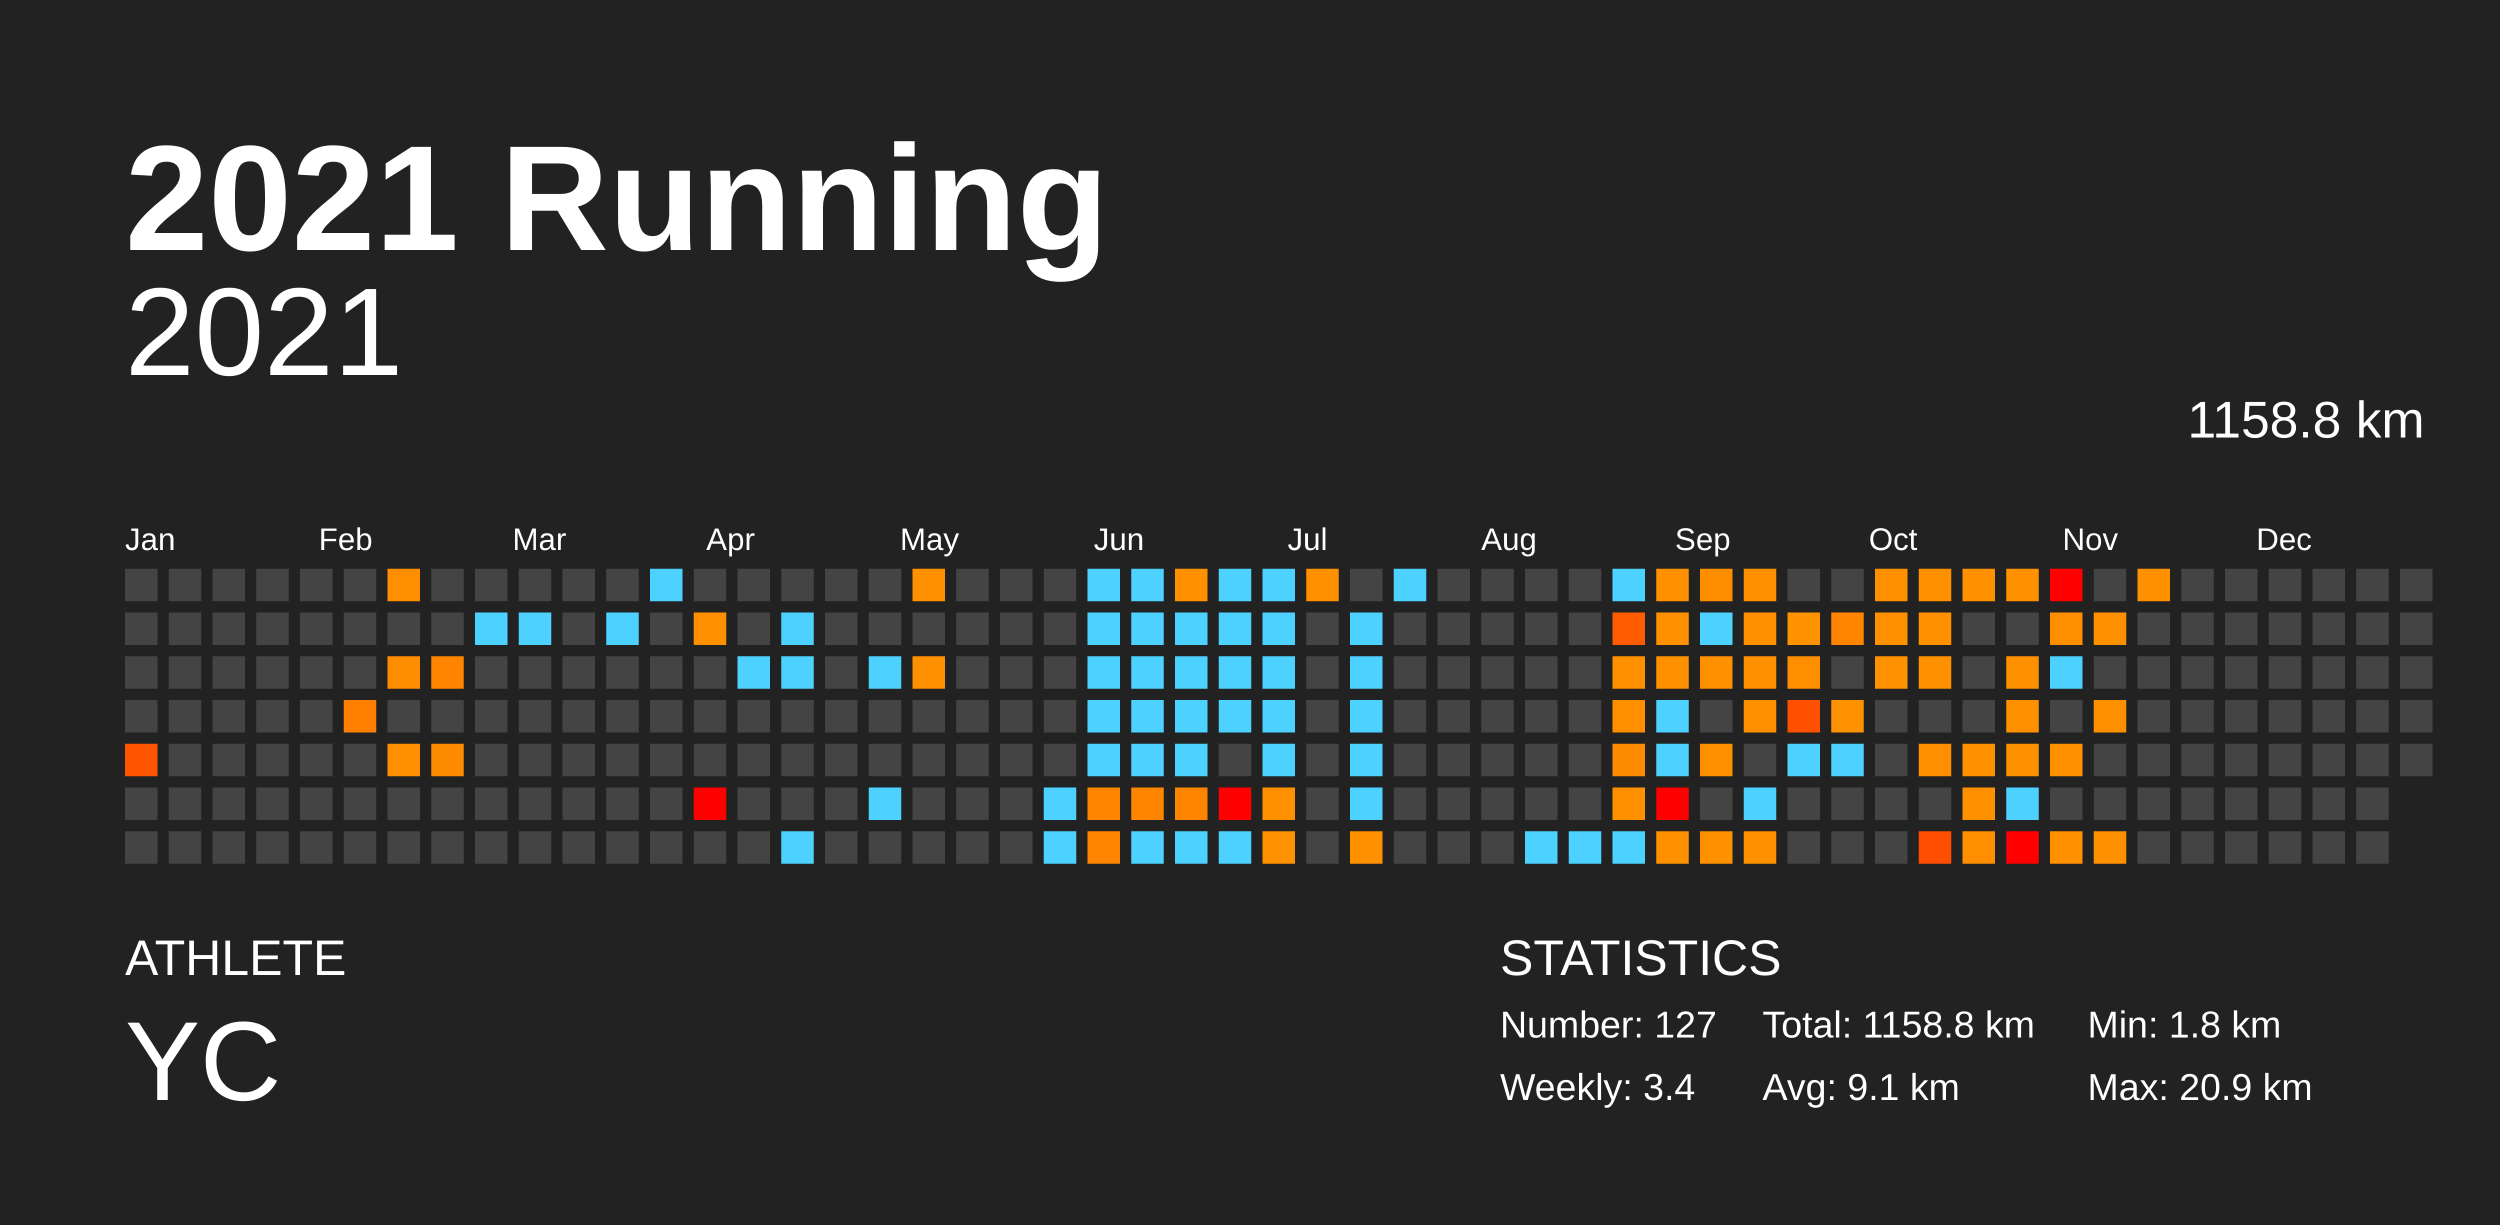
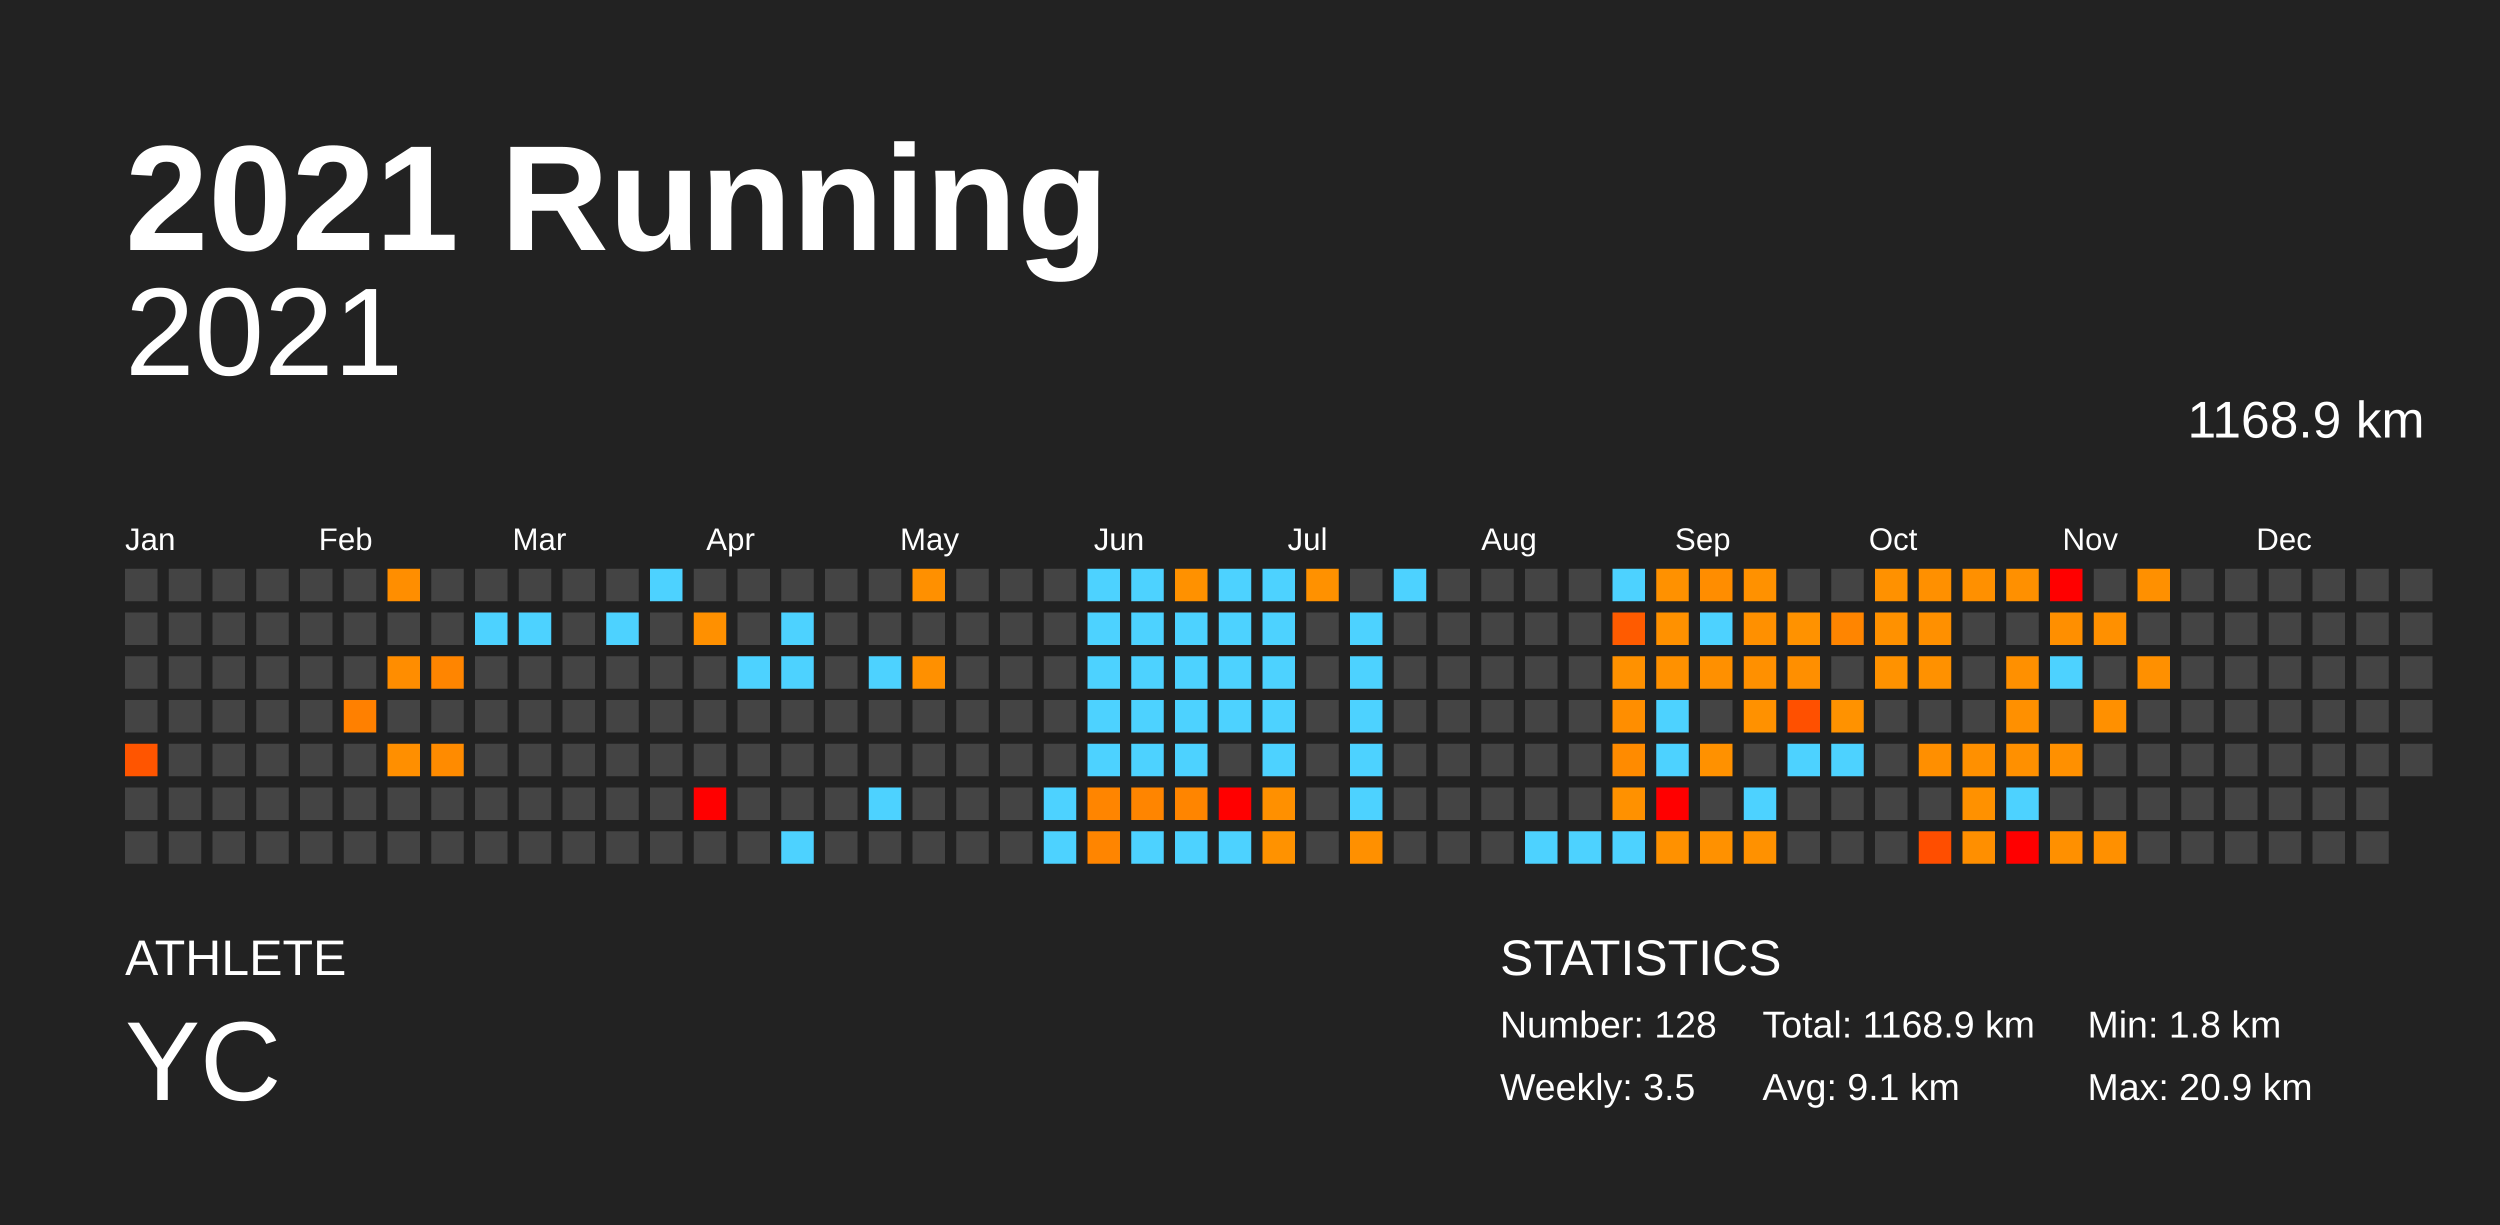
<svg xmlns="http://www.w3.org/2000/svg" baseProfile="full" height="98mm" version="1.1" viewBox="0,0,200,98" width="200mm">
  <defs />
  <rect fill="#222222" height="98" width="200" x="0" y="0" />
  <text fill="#FFFFFF" style="font-size:12px; font-family:Arial; font-weight:bold;" x="10" y="20">2021 Running</text>
  <text fill="#FFFFFF" style="font-size:4px; font-family:Arial" x="10" y="78">ATHLETE</text>
  <text fill="#FFFFFF" style="font-size:9px; font-family:Arial" x="10" y="88">YC</text>
  <text fill="#FFFFFF" style="font-size:4px; font-family:Arial" x="120" y="78">STATISTICS</text>
-   <text fill="#FFFFFF" style="font-size:3px; font-family:Arial" x="120" y="83">Number: 127</text>
-   <text fill="#FFFFFF" style="font-size:3px; font-family:Arial" x="120" y="88">Weekly: 3.4</text>
-   <text fill="#FFFFFF" style="font-size:3px; font-family:Arial" x="141" y="83">Total: 1158.8 km</text>
+   <text fill="#FFFFFF" style="font-size:3px; font-family:Arial" x="120" y="83">Number: 128</text>
+   <text fill="#FFFFFF" style="font-size:3px; font-family:Arial" x="120" y="88">Weekly: 3.5</text>
+   <text fill="#FFFFFF" style="font-size:3px; font-family:Arial" x="141" y="83">Total: 1168.9 km</text>
  <text fill="#FFFFFF" style="font-size:3px; font-family:Arial" x="141" y="88">Avg: 9.1 km</text>
  <text fill="#FFFFFF" style="font-size:3px; font-family:Arial" x="167" y="83">Min: 1.8 km</text>
  <text fill="#FFFFFF" style="font-size:3px; font-family:Arial" x="167" y="88">Max: 20.9 km</text>
  <text alignment-baseline="hanging" fill="#FFFFFF" style="font-size:10.0px; font-family:Arial;" x="10" y="30">2021</text>
-   <text alignment-baseline="hanging" fill="#FFFFFF" style="font-size:4.125px; font-family:Arial;" x="175" y="35">1158.8 km</text>
+   <text alignment-baseline="hanging" fill="#FFFFFF" style="font-size:4.125px; font-family:Arial;" x="175" y="35">1168.9 km</text>
  <text fill="#FFFFFF" style="font-size:2.5px; font-family:Arial" x="10.0" y="44">Jan</text>
  <text fill="#FFFFFF" style="font-size:2.5px; font-family:Arial" x="25.5" y="44">Feb</text>
  <text fill="#FFFFFF" style="font-size:2.5px; font-family:Arial" x="41.0" y="44">Mar</text>
  <text fill="#FFFFFF" style="font-size:2.5px; font-family:Arial" x="56.5" y="44">Apr</text>
  <text fill="#FFFFFF" style="font-size:2.5px; font-family:Arial" x="72.0" y="44">May</text>
  <text fill="#FFFFFF" style="font-size:2.5px; font-family:Arial" x="87.5" y="44">Jun</text>
  <text fill="#FFFFFF" style="font-size:2.5px; font-family:Arial" x="103.0" y="44">Jul</text>
  <text fill="#FFFFFF" style="font-size:2.5px; font-family:Arial" x="118.5" y="44">Aug</text>
  <text fill="#FFFFFF" style="font-size:2.5px; font-family:Arial" x="134.0" y="44">Sep</text>
  <text fill="#FFFFFF" style="font-size:2.5px; font-family:Arial" x="149.5" y="44">Oct</text>
  <text fill="#FFFFFF" style="font-size:2.5px; font-family:Arial" x="165.0" y="44">Nov</text>
  <text fill="#FFFFFF" style="font-size:2.5px; font-family:Arial" x="180.5" y="44">Dec</text>
  <rect fill="#444444" height="2.6" width="2.6" x="10.0" y="45.5" />
  <rect fill="#444444" height="2.6" width="2.6" x="10.0" y="49.0" />
  <rect fill="#444444" height="2.6" width="2.6" x="10.0" y="52.5" />
  <rect fill="#444444" height="2.6" width="2.6" x="10.0" y="56.0" />
  <rect fill="#ff5500" height="2.6" width="2.6" x="10.0" y="59.5" />
  <rect fill="#444444" height="2.6" width="2.6" x="10.0" y="63.0" />
  <rect fill="#444444" height="2.6" width="2.6" x="10.0" y="66.5" />
  <rect fill="#444444" height="2.6" width="2.6" x="13.5" y="45.5" />
  <rect fill="#444444" height="2.6" width="2.6" x="13.5" y="49.0" />
  <rect fill="#444444" height="2.6" width="2.6" x="13.5" y="52.5" />
  <rect fill="#444444" height="2.6" width="2.6" x="13.5" y="56.0" />
  <rect fill="#444444" height="2.6" width="2.6" x="13.5" y="59.5" />
  <rect fill="#444444" height="2.6" width="2.6" x="13.5" y="63.0" />
  <rect fill="#444444" height="2.6" width="2.6" x="13.5" y="66.5" />
  <rect fill="#444444" height="2.6" width="2.6" x="17.0" y="45.5" />
  <rect fill="#444444" height="2.6" width="2.6" x="17.0" y="49.0" />
  <rect fill="#444444" height="2.6" width="2.6" x="17.0" y="52.5" />
  <rect fill="#444444" height="2.6" width="2.6" x="17.0" y="56.0" />
  <rect fill="#444444" height="2.6" width="2.6" x="17.0" y="59.5" />
  <rect fill="#444444" height="2.6" width="2.6" x="17.0" y="63.0" />
  <rect fill="#444444" height="2.6" width="2.6" x="17.0" y="66.5" />
  <rect fill="#444444" height="2.6" width="2.6" x="20.5" y="45.5" />
  <rect fill="#444444" height="2.6" width="2.6" x="20.5" y="49.0" />
  <rect fill="#444444" height="2.6" width="2.6" x="20.5" y="52.5" />
  <rect fill="#444444" height="2.6" width="2.6" x="20.5" y="56.0" />
  <rect fill="#444444" height="2.6" width="2.6" x="20.5" y="59.5" />
  <rect fill="#444444" height="2.6" width="2.6" x="20.5" y="63.0" />
  <rect fill="#444444" height="2.6" width="2.6" x="20.5" y="66.5" />
  <rect fill="#444444" height="2.6" width="2.6" x="24.0" y="45.5" />
  <rect fill="#444444" height="2.6" width="2.6" x="24.0" y="49.0" />
  <rect fill="#444444" height="2.6" width="2.6" x="24.0" y="52.5" />
  <rect fill="#444444" height="2.6" width="2.6" x="24.0" y="56.0" />
  <rect fill="#444444" height="2.6" width="2.6" x="24.0" y="59.5" />
  <rect fill="#444444" height="2.6" width="2.6" x="24.0" y="63.0" />
  <rect fill="#444444" height="2.6" width="2.6" x="24.0" y="66.5" />
  <rect fill="#444444" height="2.6" width="2.6" x="27.5" y="45.5" />
  <rect fill="#444444" height="2.6" width="2.6" x="27.5" y="49.0" />
  <rect fill="#444444" height="2.6" width="2.6" x="27.5" y="52.5" />
  <rect fill="#ff8000" height="2.6" width="2.6" x="27.5" y="56.0" />
  <rect fill="#444444" height="2.6" width="2.6" x="27.5" y="59.5" />
  <rect fill="#444444" height="2.6" width="2.6" x="27.5" y="63.0" />
  <rect fill="#444444" height="2.6" width="2.6" x="27.5" y="66.5" />
  <rect fill="#ff8e00" height="2.6" width="2.6" x="31.0" y="45.5" />
  <rect fill="#444444" height="2.6" width="2.6" x="31.0" y="49.0" />
  <rect fill="#ff8d00" height="2.6" width="2.6" x="31.0" y="52.5" />
  <rect fill="#444444" height="2.6" width="2.6" x="31.0" y="56.0" />
  <rect fill="#ff8f00" height="2.6" width="2.6" x="31.0" y="59.5" />
  <rect fill="#444444" height="2.6" width="2.6" x="31.0" y="63.0" />
  <rect fill="#444444" height="2.6" width="2.6" x="31.0" y="66.5" />
  <rect fill="#444444" height="2.6" width="2.6" x="34.5" y="45.5" />
  <rect fill="#444444" height="2.6" width="2.6" x="34.5" y="49.0" />
  <rect fill="#ff8500" height="2.6" width="2.6" x="34.5" y="52.5" />
  <rect fill="#444444" height="2.6" width="2.6" x="34.5" y="56.0" />
  <rect fill="#ff8b00" height="2.6" width="2.6" x="34.5" y="59.5" />
  <rect fill="#444444" height="2.6" width="2.6" x="34.5" y="63.0" />
  <rect fill="#444444" height="2.6" width="2.6" x="34.5" y="66.5" />
  <rect fill="#444444" height="2.6" width="2.6" x="38.0" y="45.5" />
  <rect fill="#4dd2ff" height="2.6" width="2.6" x="38.0" y="49.0" />
  <rect fill="#444444" height="2.6" width="2.6" x="38.0" y="52.5" />
  <rect fill="#444444" height="2.6" width="2.6" x="38.0" y="56.0" />
  <rect fill="#444444" height="2.6" width="2.6" x="38.0" y="59.5" />
  <rect fill="#444444" height="2.6" width="2.6" x="38.0" y="63.0" />
  <rect fill="#444444" height="2.6" width="2.6" x="38.0" y="66.5" />
  <rect fill="#444444" height="2.6" width="2.6" x="41.5" y="45.5" />
  <rect fill="#4dd2ff" height="2.6" width="2.6" x="41.5" y="49.0" />
  <rect fill="#444444" height="2.6" width="2.6" x="41.5" y="52.5" />
  <rect fill="#444444" height="2.6" width="2.6" x="41.5" y="56.0" />
  <rect fill="#444444" height="2.6" width="2.6" x="41.5" y="59.5" />
  <rect fill="#444444" height="2.6" width="2.6" x="41.5" y="63.0" />
  <rect fill="#444444" height="2.6" width="2.6" x="41.5" y="66.5" />
  <rect fill="#444444" height="2.6" width="2.6" x="45.0" y="45.5" />
  <rect fill="#444444" height="2.6" width="2.6" x="45.0" y="49.0" />
  <rect fill="#444444" height="2.6" width="2.6" x="45.0" y="52.5" />
  <rect fill="#444444" height="2.6" width="2.6" x="45.0" y="56.0" />
  <rect fill="#444444" height="2.6" width="2.6" x="45.0" y="59.5" />
  <rect fill="#444444" height="2.6" width="2.6" x="45.0" y="63.0" />
  <rect fill="#444444" height="2.6" width="2.6" x="45.0" y="66.5" />
  <rect fill="#444444" height="2.6" width="2.6" x="48.5" y="45.5" />
  <rect fill="#4dd2ff" height="2.6" width="2.6" x="48.5" y="49.0" />
  <rect fill="#444444" height="2.6" width="2.6" x="48.5" y="52.5" />
  <rect fill="#444444" height="2.6" width="2.6" x="48.5" y="56.0" />
  <rect fill="#444444" height="2.6" width="2.6" x="48.5" y="59.5" />
  <rect fill="#444444" height="2.6" width="2.6" x="48.5" y="63.0" />
  <rect fill="#444444" height="2.6" width="2.6" x="48.5" y="66.5" />
  <rect fill="#4dd2ff" height="2.6" width="2.6" x="52.0" y="45.5" />
  <rect fill="#444444" height="2.6" width="2.6" x="52.0" y="49.0" />
  <rect fill="#444444" height="2.6" width="2.6" x="52.0" y="52.5" />
  <rect fill="#444444" height="2.6" width="2.6" x="52.0" y="56.0" />
  <rect fill="#444444" height="2.6" width="2.6" x="52.0" y="59.5" />
  <rect fill="#444444" height="2.6" width="2.6" x="52.0" y="63.0" />
  <rect fill="#444444" height="2.6" width="2.6" x="52.0" y="66.5" />
  <rect fill="#444444" height="2.6" width="2.6" x="55.5" y="45.5" />
  <rect fill="#ff9000" height="2.6" width="2.6" x="55.5" y="49.0" />
  <rect fill="#444444" height="2.6" width="2.6" x="55.5" y="52.5" />
  <rect fill="#444444" height="2.6" width="2.6" x="55.5" y="56.0" />
  <rect fill="#444444" height="2.6" width="2.6" x="55.5" y="59.5" />
  <rect fill="red" height="2.6" width="2.6" x="55.5" y="63.0" />
  <rect fill="#444444" height="2.6" width="2.6" x="55.5" y="66.5" />
  <rect fill="#444444" height="2.6" width="2.6" x="59.0" y="45.5" />
  <rect fill="#444444" height="2.6" width="2.6" x="59.0" y="49.0" />
  <rect fill="#4dd2ff" height="2.6" width="2.6" x="59.0" y="52.5" />
  <rect fill="#444444" height="2.6" width="2.6" x="59.0" y="56.0" />
  <rect fill="#444444" height="2.6" width="2.6" x="59.0" y="59.5" />
  <rect fill="#444444" height="2.6" width="2.6" x="59.0" y="63.0" />
  <rect fill="#444444" height="2.6" width="2.6" x="59.0" y="66.5" />
  <rect fill="#444444" height="2.6" width="2.6" x="62.5" y="45.5" />
  <rect fill="#4dd2ff" height="2.6" width="2.6" x="62.5" y="49.0" />
  <rect fill="#4dd2ff" height="2.6" width="2.6" x="62.5" y="52.5" />
  <rect fill="#444444" height="2.6" width="2.6" x="62.5" y="56.0" />
  <rect fill="#444444" height="2.6" width="2.6" x="62.5" y="59.5" />
  <rect fill="#444444" height="2.6" width="2.6" x="62.5" y="63.0" />
  <rect fill="#4dd2ff" height="2.6" width="2.6" x="62.5" y="66.5" />
  <rect fill="#444444" height="2.6" width="2.6" x="66.0" y="45.5" />
  <rect fill="#444444" height="2.6" width="2.6" x="66.0" y="49.0" />
  <rect fill="#444444" height="2.6" width="2.6" x="66.0" y="52.5" />
  <rect fill="#444444" height="2.6" width="2.6" x="66.0" y="56.0" />
  <rect fill="#444444" height="2.6" width="2.6" x="66.0" y="59.5" />
  <rect fill="#444444" height="2.6" width="2.6" x="66.0" y="63.0" />
  <rect fill="#444444" height="2.6" width="2.6" x="66.0" y="66.5" />
  <rect fill="#444444" height="2.6" width="2.6" x="69.5" y="45.5" />
  <rect fill="#444444" height="2.6" width="2.6" x="69.5" y="49.0" />
  <rect fill="#4dd2ff" height="2.6" width="2.6" x="69.5" y="52.5" />
  <rect fill="#444444" height="2.6" width="2.6" x="69.5" y="56.0" />
  <rect fill="#444444" height="2.6" width="2.6" x="69.5" y="59.5" />
  <rect fill="#4dd2ff" height="2.6" width="2.6" x="69.5" y="63.0" />
  <rect fill="#444444" height="2.6" width="2.6" x="69.5" y="66.5" />
  <rect fill="#ff9000" height="2.6" width="2.6" x="73.0" y="45.5" />
  <rect fill="#444444" height="2.6" width="2.6" x="73.0" y="49.0" />
  <rect fill="#ff9000" height="2.6" width="2.6" x="73.0" y="52.5" />
  <rect fill="#444444" height="2.6" width="2.6" x="73.0" y="56.0" />
  <rect fill="#444444" height="2.6" width="2.6" x="73.0" y="59.5" />
  <rect fill="#444444" height="2.6" width="2.6" x="73.0" y="63.0" />
  <rect fill="#444444" height="2.6" width="2.6" x="73.0" y="66.5" />
  <rect fill="#444444" height="2.6" width="2.6" x="76.5" y="45.5" />
  <rect fill="#444444" height="2.6" width="2.6" x="76.5" y="49.0" />
  <rect fill="#444444" height="2.6" width="2.6" x="76.5" y="52.5" />
  <rect fill="#444444" height="2.6" width="2.6" x="76.5" y="56.0" />
  <rect fill="#444444" height="2.6" width="2.6" x="76.5" y="59.5" />
  <rect fill="#444444" height="2.6" width="2.6" x="76.5" y="63.0" />
  <rect fill="#444444" height="2.6" width="2.6" x="76.5" y="66.5" />
  <rect fill="#444444" height="2.6" width="2.6" x="80.0" y="45.5" />
  <rect fill="#444444" height="2.6" width="2.6" x="80.0" y="49.0" />
  <rect fill="#444444" height="2.6" width="2.6" x="80.0" y="52.5" />
  <rect fill="#444444" height="2.6" width="2.6" x="80.0" y="56.0" />
  <rect fill="#444444" height="2.6" width="2.6" x="80.0" y="59.5" />
  <rect fill="#444444" height="2.6" width="2.6" x="80.0" y="63.0" />
  <rect fill="#444444" height="2.6" width="2.6" x="80.0" y="66.5" />
  <rect fill="#444444" height="2.6" width="2.6" x="83.5" y="45.5" />
  <rect fill="#444444" height="2.6" width="2.6" x="83.5" y="49.0" />
  <rect fill="#444444" height="2.6" width="2.6" x="83.5" y="52.5" />
  <rect fill="#444444" height="2.6" width="2.6" x="83.5" y="56.0" />
  <rect fill="#444444" height="2.6" width="2.6" x="83.5" y="59.5" />
  <rect fill="#4dd2ff" height="2.6" width="2.6" x="83.5" y="63.0" />
  <rect fill="#4dd2ff" height="2.6" width="2.6" x="83.5" y="66.5" />
  <rect fill="#4dd2ff" height="2.6" width="2.6" x="87.0" y="45.5" />
  <rect fill="#4dd2ff" height="2.6" width="2.6" x="87.0" y="49.0" />
  <rect fill="#4dd2ff" height="2.6" width="2.6" x="87.0" y="52.5" />
  <rect fill="#4dd2ff" height="2.6" width="2.6" x="87.0" y="56.0" />
  <rect fill="#4dd2ff" height="2.6" width="2.6" x="87.0" y="59.5" />
  <rect fill="#ff8500" height="2.6" width="2.6" x="87.0" y="63.0" />
  <rect fill="#ff8500" height="2.6" width="2.6" x="87.0" y="66.5" />
  <rect fill="#4dd2ff" height="2.6" width="2.6" x="90.5" y="45.5" />
  <rect fill="#4dd2ff" height="2.6" width="2.6" x="90.5" y="49.0" />
  <rect fill="#4dd2ff" height="2.6" width="2.6" x="90.5" y="52.5" />
  <rect fill="#4dd2ff" height="2.6" width="2.6" x="90.5" y="56.0" />
  <rect fill="#4dd2ff" height="2.6" width="2.6" x="90.5" y="59.5" />
  <rect fill="#ff8500" height="2.6" width="2.6" x="90.5" y="63.0" />
  <rect fill="#4dd2ff" height="2.6" width="2.6" x="90.5" y="66.5" />
  <rect fill="#ff9100" height="2.6" width="2.6" x="94.0" y="45.5" />
  <rect fill="#4dd2ff" height="2.6" width="2.6" x="94.0" y="49.0" />
  <rect fill="#4dd2ff" height="2.6" width="2.6" x="94.0" y="52.5" />
  <rect fill="#4dd2ff" height="2.6" width="2.6" x="94.0" y="56.0" />
  <rect fill="#4dd2ff" height="2.6" width="2.6" x="94.0" y="59.5" />
  <rect fill="#ff8500" height="2.6" width="2.6" x="94.0" y="63.0" />
  <rect fill="#4dd2ff" height="2.6" width="2.6" x="94.0" y="66.5" />
  <rect fill="#4dd2ff" height="2.6" width="2.6" x="97.5" y="45.5" />
  <rect fill="#4dd2ff" height="2.6" width="2.6" x="97.5" y="49.0" />
  <rect fill="#4dd2ff" height="2.6" width="2.6" x="97.5" y="52.5" />
  <rect fill="#4dd2ff" height="2.6" width="2.6" x="97.5" y="56.0" />
  <rect fill="#444444" height="2.6" width="2.6" x="97.5" y="59.5" />
  <rect fill="red" height="2.6" width="2.6" x="97.5" y="63.0" />
  <rect fill="#4dd2ff" height="2.6" width="2.6" x="97.5" y="66.5" />
  <rect fill="#4dd2ff" height="2.6" width="2.6" x="101.0" y="45.5" />
  <rect fill="#4dd2ff" height="2.6" width="2.6" x="101.0" y="49.0" />
  <rect fill="#4dd2ff" height="2.6" width="2.6" x="101.0" y="52.5" />
  <rect fill="#4dd2ff" height="2.6" width="2.6" x="101.0" y="56.0" />
  <rect fill="#4dd2ff" height="2.6" width="2.6" x="101.0" y="59.5" />
  <rect fill="#ff9000" height="2.6" width="2.6" x="101.0" y="63.0" />
  <rect fill="#ff9200" height="2.6" width="2.6" x="101.0" y="66.5" />
  <rect fill="#ff9100" height="2.6" width="2.6" x="104.5" y="45.5" />
  <rect fill="#444444" height="2.6" width="2.6" x="104.5" y="49.0" />
  <rect fill="#444444" height="2.6" width="2.6" x="104.5" y="52.5" />
  <rect fill="#444444" height="2.6" width="2.6" x="104.5" y="56.0" />
  <rect fill="#444444" height="2.6" width="2.6" x="104.5" y="59.5" />
  <rect fill="#444444" height="2.6" width="2.6" x="104.5" y="63.0" />
  <rect fill="#444444" height="2.6" width="2.6" x="104.5" y="66.5" />
  <rect fill="#444444" height="2.6" width="2.6" x="108.0" y="45.5" />
  <rect fill="#4dd2ff" height="2.6" width="2.6" x="108.0" y="49.0" />
  <rect fill="#4dd2ff" height="2.6" width="2.6" x="108.0" y="52.5" />
  <rect fill="#4dd2ff" height="2.6" width="2.6" x="108.0" y="56.0" />
  <rect fill="#4dd2ff" height="2.6" width="2.6" x="108.0" y="59.5" />
  <rect fill="#4dd2ff" height="2.6" width="2.6" x="108.0" y="63.0" />
  <rect fill="#ff9000" height="2.6" width="2.6" x="108.0" y="66.5" />
  <rect fill="#4dd2ff" height="2.6" width="2.6" x="111.5" y="45.5" />
  <rect fill="#444444" height="2.6" width="2.6" x="111.5" y="49.0" />
  <rect fill="#444444" height="2.6" width="2.6" x="111.5" y="52.5" />
  <rect fill="#444444" height="2.6" width="2.6" x="111.5" y="56.0" />
  <rect fill="#444444" height="2.6" width="2.6" x="111.5" y="59.5" />
  <rect fill="#444444" height="2.6" width="2.6" x="111.5" y="63.0" />
  <rect fill="#444444" height="2.6" width="2.6" x="111.5" y="66.5" />
  <rect fill="#444444" height="2.6" width="2.6" x="115.0" y="45.5" />
  <rect fill="#444444" height="2.6" width="2.6" x="115.0" y="49.0" />
  <rect fill="#444444" height="2.6" width="2.6" x="115.0" y="52.5" />
  <rect fill="#444444" height="2.6" width="2.6" x="115.0" y="56.0" />
  <rect fill="#444444" height="2.6" width="2.6" x="115.0" y="59.5" />
  <rect fill="#444444" height="2.6" width="2.6" x="115.0" y="63.0" />
  <rect fill="#444444" height="2.6" width="2.6" x="115.0" y="66.5" />
  <rect fill="#444444" height="2.6" width="2.6" x="118.5" y="45.5" />
  <rect fill="#444444" height="2.6" width="2.6" x="118.5" y="49.0" />
  <rect fill="#444444" height="2.6" width="2.6" x="118.5" y="52.5" />
  <rect fill="#444444" height="2.6" width="2.6" x="118.5" y="56.0" />
  <rect fill="#444444" height="2.6" width="2.6" x="118.5" y="59.5" />
  <rect fill="#444444" height="2.6" width="2.6" x="118.5" y="63.0" />
  <rect fill="#444444" height="2.6" width="2.6" x="118.5" y="66.5" />
  <rect fill="#444444" height="2.6" width="2.6" x="122.0" y="45.5" />
  <rect fill="#444444" height="2.6" width="2.6" x="122.0" y="49.0" />
  <rect fill="#444444" height="2.6" width="2.6" x="122.0" y="52.5" />
  <rect fill="#444444" height="2.6" width="2.6" x="122.0" y="56.0" />
  <rect fill="#444444" height="2.6" width="2.6" x="122.0" y="59.5" />
  <rect fill="#444444" height="2.6" width="2.6" x="122.0" y="63.0" />
  <rect fill="#4dd2ff" height="2.6" width="2.6" x="122.0" y="66.5" />
  <rect fill="#444444" height="2.6" width="2.6" x="125.5" y="45.5" />
  <rect fill="#444444" height="2.6" width="2.6" x="125.5" y="49.0" />
  <rect fill="#444444" height="2.6" width="2.6" x="125.5" y="52.5" />
  <rect fill="#444444" height="2.6" width="2.6" x="125.5" y="56.0" />
  <rect fill="#444444" height="2.6" width="2.6" x="125.5" y="59.5" />
  <rect fill="#444444" height="2.6" width="2.6" x="125.5" y="63.0" />
  <rect fill="#4dd2ff" height="2.6" width="2.6" x="125.5" y="66.5" />
  <rect fill="#4dd2ff" height="2.6" width="2.6" x="129.0" y="45.5" />
  <rect fill="#ff5b00" height="2.6" width="2.6" x="129.0" y="49.0" />
  <rect fill="#ff9100" height="2.6" width="2.6" x="129.0" y="52.5" />
  <rect fill="#ff8e00" height="2.6" width="2.6" x="129.0" y="56.0" />
  <rect fill="#ff8b00" height="2.6" width="2.6" x="129.0" y="59.5" />
  <rect fill="#ff9100" height="2.6" width="2.6" x="129.0" y="63.0" />
  <rect fill="#4dd2ff" height="2.6" width="2.6" x="129.0" y="66.5" />
  <rect fill="#ff9100" height="2.6" width="2.6" x="132.5" y="45.5" />
  <rect fill="#ff9100" height="2.6" width="2.6" x="132.5" y="49.0" />
  <rect fill="#ff9100" height="2.6" width="2.6" x="132.5" y="52.5" />
  <rect fill="#4dd2ff" height="2.6" width="2.6" x="132.5" y="56.0" />
  <rect fill="#4dd2ff" height="2.6" width="2.6" x="132.5" y="59.5" />
  <rect fill="red" height="2.6" width="2.6" x="132.5" y="63.0" />
  <rect fill="#ff9100" height="2.6" width="2.6" x="132.5" y="66.5" />
  <rect fill="#ff8d00" height="2.6" width="2.6" x="136.0" y="45.5" />
  <rect fill="#4dd2ff" height="2.6" width="2.6" x="136.0" y="49.0" />
  <rect fill="#ff9000" height="2.6" width="2.6" x="136.0" y="52.5" />
  <rect fill="#444444" height="2.6" width="2.6" x="136.0" y="56.0" />
  <rect fill="#ff9100" height="2.6" width="2.6" x="136.0" y="59.5" />
  <rect fill="#444444" height="2.6" width="2.6" x="136.0" y="63.0" />
  <rect fill="#ff9100" height="2.6" width="2.6" x="136.0" y="66.5" />
  <rect fill="#ff9100" height="2.6" width="2.6" x="139.5" y="45.5" />
  <rect fill="#ff9000" height="2.6" width="2.6" x="139.5" y="49.0" />
  <rect fill="#ff9000" height="2.6" width="2.6" x="139.5" y="52.5" />
  <rect fill="#ff9100" height="2.6" width="2.6" x="139.5" y="56.0" />
  <rect fill="#444444" height="2.6" width="2.6" x="139.5" y="59.5" />
  <rect fill="#4dd2ff" height="2.6" width="2.6" x="139.5" y="63.0" />
  <rect fill="#ff9100" height="2.6" width="2.6" x="139.5" y="66.5" />
  <rect fill="#444444" height="2.6" width="2.6" x="143.0" y="45.5" />
  <rect fill="#ff9200" height="2.6" width="2.6" x="143.0" y="49.0" />
  <rect fill="#ff8f00" height="2.6" width="2.6" x="143.0" y="52.5" />
  <rect fill="#ff5000" height="2.6" width="2.6" x="143.0" y="56.0" />
  <rect fill="#4dd2ff" height="2.6" width="2.6" x="143.0" y="59.5" />
  <rect fill="#444444" height="2.6" width="2.6" x="143.0" y="63.0" />
  <rect fill="#444444" height="2.6" width="2.6" x="143.0" y="66.5" />
  <rect fill="#444444" height="2.6" width="2.6" x="146.5" y="45.5" />
  <rect fill="#ff8500" height="2.6" width="2.6" x="146.5" y="49.0" />
  <rect fill="#444444" height="2.6" width="2.6" x="146.5" y="52.5" />
  <rect fill="#ff9200" height="2.6" width="2.6" x="146.5" y="56.0" />
  <rect fill="#4dd2ff" height="2.6" width="2.6" x="146.5" y="59.5" />
  <rect fill="#444444" height="2.6" width="2.6" x="146.5" y="63.0" />
  <rect fill="#444444" height="2.6" width="2.6" x="146.5" y="66.5" />
  <rect fill="#ff9100" height="2.6" width="2.6" x="150.0" y="45.5" />
  <rect fill="#ff9100" height="2.6" width="2.6" x="150.0" y="49.0" />
  <rect fill="#ff9200" height="2.6" width="2.6" x="150.0" y="52.5" />
  <rect fill="#444444" height="2.6" width="2.6" x="150.0" y="56.0" />
  <rect fill="#444444" height="2.6" width="2.6" x="150.0" y="59.5" />
  <rect fill="#444444" height="2.6" width="2.6" x="150.0" y="63.0" />
  <rect fill="#444444" height="2.6" width="2.6" x="150.0" y="66.5" />
  <rect fill="#ff9000" height="2.6" width="2.6" x="153.5" y="45.5" />
  <rect fill="#ff9000" height="2.6" width="2.6" x="153.5" y="49.0" />
  <rect fill="#ff9100" height="2.6" width="2.6" x="153.5" y="52.5" />
  <rect fill="#444444" height="2.6" width="2.6" x="153.5" y="56.0" />
  <rect fill="#ff8f00" height="2.6" width="2.6" x="153.5" y="59.5" />
  <rect fill="#444444" height="2.6" width="2.6" x="153.5" y="63.0" />
  <rect fill="#ff4e00" height="2.6" width="2.6" x="153.5" y="66.5" />
  <rect fill="#ff9000" height="2.6" width="2.6" x="157.0" y="45.5" />
  <rect fill="#444444" height="2.6" width="2.6" x="157.0" y="49.0" />
  <rect fill="#444444" height="2.6" width="2.6" x="157.0" y="52.5" />
  <rect fill="#444444" height="2.6" width="2.6" x="157.0" y="56.0" />
  <rect fill="#ff9000" height="2.6" width="2.6" x="157.0" y="59.5" />
  <rect fill="#ff9100" height="2.6" width="2.6" x="157.0" y="63.0" />
  <rect fill="#ff8f00" height="2.6" width="2.6" x="157.0" y="66.5" />
  <rect fill="#ff9000" height="2.6" width="2.6" x="160.5" y="45.5" />
  <rect fill="#444444" height="2.6" width="2.6" x="160.5" y="49.0" />
  <rect fill="#ff9000" height="2.6" width="2.6" x="160.5" y="52.5" />
  <rect fill="#ff9000" height="2.6" width="2.6" x="160.5" y="56.0" />
  <rect fill="#ff9000" height="2.6" width="2.6" x="160.5" y="59.5" />
  <rect fill="#4dd2ff" height="2.6" width="2.6" x="160.5" y="63.0" />
  <rect fill="red" height="2.6" width="2.6" x="160.5" y="66.5" />
  <rect fill="red" height="2.6" width="2.6" x="164.0" y="45.5" />
  <rect fill="#ff8f00" height="2.6" width="2.6" x="164.0" y="49.0" />
  <rect fill="#4dd2ff" height="2.6" width="2.6" x="164.0" y="52.5" />
  <rect fill="#444444" height="2.6" width="2.6" x="164.0" y="56.0" />
  <rect fill="#ff9000" height="2.6" width="2.6" x="164.0" y="59.5" />
  <rect fill="#444444" height="2.6" width="2.6" x="164.0" y="63.0" />
  <rect fill="#ff9000" height="2.6" width="2.6" x="164.0" y="66.5" />
  <rect fill="#444444" height="2.6" width="2.6" x="167.5" y="45.5" />
  <rect fill="#ff9000" height="2.6" width="2.6" x="167.5" y="49.0" />
  <rect fill="#444444" height="2.6" width="2.6" x="167.5" y="52.5" />
  <rect fill="#ff9000" height="2.6" width="2.6" x="167.5" y="56.0" />
  <rect fill="#444444" height="2.6" width="2.6" x="167.5" y="59.5" />
  <rect fill="#444444" height="2.6" width="2.6" x="167.5" y="63.0" />
  <rect fill="#ff9000" height="2.6" width="2.6" x="167.5" y="66.5" />
  <rect fill="#ff9000" height="2.6" width="2.6" x="171.0" y="45.5" />
  <rect fill="#444444" height="2.6" width="2.6" x="171.0" y="49.0" />
-   <rect fill="#444444" height="2.6" width="2.6" x="171.0" y="52.5" />
+   <rect fill="#ff9000" height="2.6" width="2.6" x="171.0" y="52.5" />
  <rect fill="#444444" height="2.6" width="2.6" x="171.0" y="56.0" />
  <rect fill="#444444" height="2.6" width="2.6" x="171.0" y="59.5" />
  <rect fill="#444444" height="2.6" width="2.6" x="171.0" y="63.0" />
  <rect fill="#444444" height="2.6" width="2.6" x="171.0" y="66.5" />
  <rect fill="#444444" height="2.6" width="2.6" x="174.5" y="45.5" />
  <rect fill="#444444" height="2.6" width="2.6" x="174.5" y="49.0" />
  <rect fill="#444444" height="2.6" width="2.6" x="174.5" y="52.5" />
  <rect fill="#444444" height="2.6" width="2.6" x="174.5" y="56.0" />
  <rect fill="#444444" height="2.6" width="2.6" x="174.5" y="59.5" />
  <rect fill="#444444" height="2.6" width="2.6" x="174.5" y="63.0" />
  <rect fill="#444444" height="2.6" width="2.6" x="174.5" y="66.5" />
  <rect fill="#444444" height="2.6" width="2.6" x="178.0" y="45.5" />
  <rect fill="#444444" height="2.6" width="2.6" x="178.0" y="49.0" />
  <rect fill="#444444" height="2.6" width="2.6" x="178.0" y="52.5" />
  <rect fill="#444444" height="2.6" width="2.6" x="178.0" y="56.0" />
  <rect fill="#444444" height="2.6" width="2.6" x="178.0" y="59.5" />
  <rect fill="#444444" height="2.6" width="2.6" x="178.0" y="63.0" />
  <rect fill="#444444" height="2.6" width="2.6" x="178.0" y="66.5" />
  <rect fill="#444444" height="2.6" width="2.6" x="181.5" y="45.5" />
  <rect fill="#444444" height="2.6" width="2.6" x="181.5" y="49.0" />
  <rect fill="#444444" height="2.6" width="2.6" x="181.5" y="52.5" />
  <rect fill="#444444" height="2.6" width="2.6" x="181.5" y="56.0" />
  <rect fill="#444444" height="2.6" width="2.6" x="181.5" y="59.5" />
  <rect fill="#444444" height="2.6" width="2.6" x="181.5" y="63.0" />
  <rect fill="#444444" height="2.6" width="2.6" x="181.5" y="66.5" />
  <rect fill="#444444" height="2.6" width="2.6" x="185.0" y="45.5" />
  <rect fill="#444444" height="2.6" width="2.6" x="185.0" y="49.0" />
  <rect fill="#444444" height="2.6" width="2.6" x="185.0" y="52.5" />
  <rect fill="#444444" height="2.6" width="2.6" x="185.0" y="56.0" />
  <rect fill="#444444" height="2.6" width="2.6" x="185.0" y="59.5" />
  <rect fill="#444444" height="2.6" width="2.6" x="185.0" y="63.0" />
  <rect fill="#444444" height="2.6" width="2.6" x="185.0" y="66.5" />
  <rect fill="#444444" height="2.6" width="2.6" x="188.5" y="45.5" />
  <rect fill="#444444" height="2.6" width="2.6" x="188.5" y="49.0" />
  <rect fill="#444444" height="2.6" width="2.6" x="188.5" y="52.5" />
  <rect fill="#444444" height="2.6" width="2.6" x="188.5" y="56.0" />
  <rect fill="#444444" height="2.6" width="2.6" x="188.5" y="59.5" />
  <rect fill="#444444" height="2.6" width="2.6" x="188.5" y="63.0" />
  <rect fill="#444444" height="2.6" width="2.6" x="188.5" y="66.5" />
  <rect fill="#444444" height="2.6" width="2.6" x="192.0" y="45.5" />
  <rect fill="#444444" height="2.6" width="2.6" x="192.0" y="49.0" />
  <rect fill="#444444" height="2.6" width="2.6" x="192.0" y="52.5" />
  <rect fill="#444444" height="2.6" width="2.6" x="192.0" y="56.0" />
  <rect fill="#444444" height="2.6" width="2.6" x="192.0" y="59.5" />
</svg>
